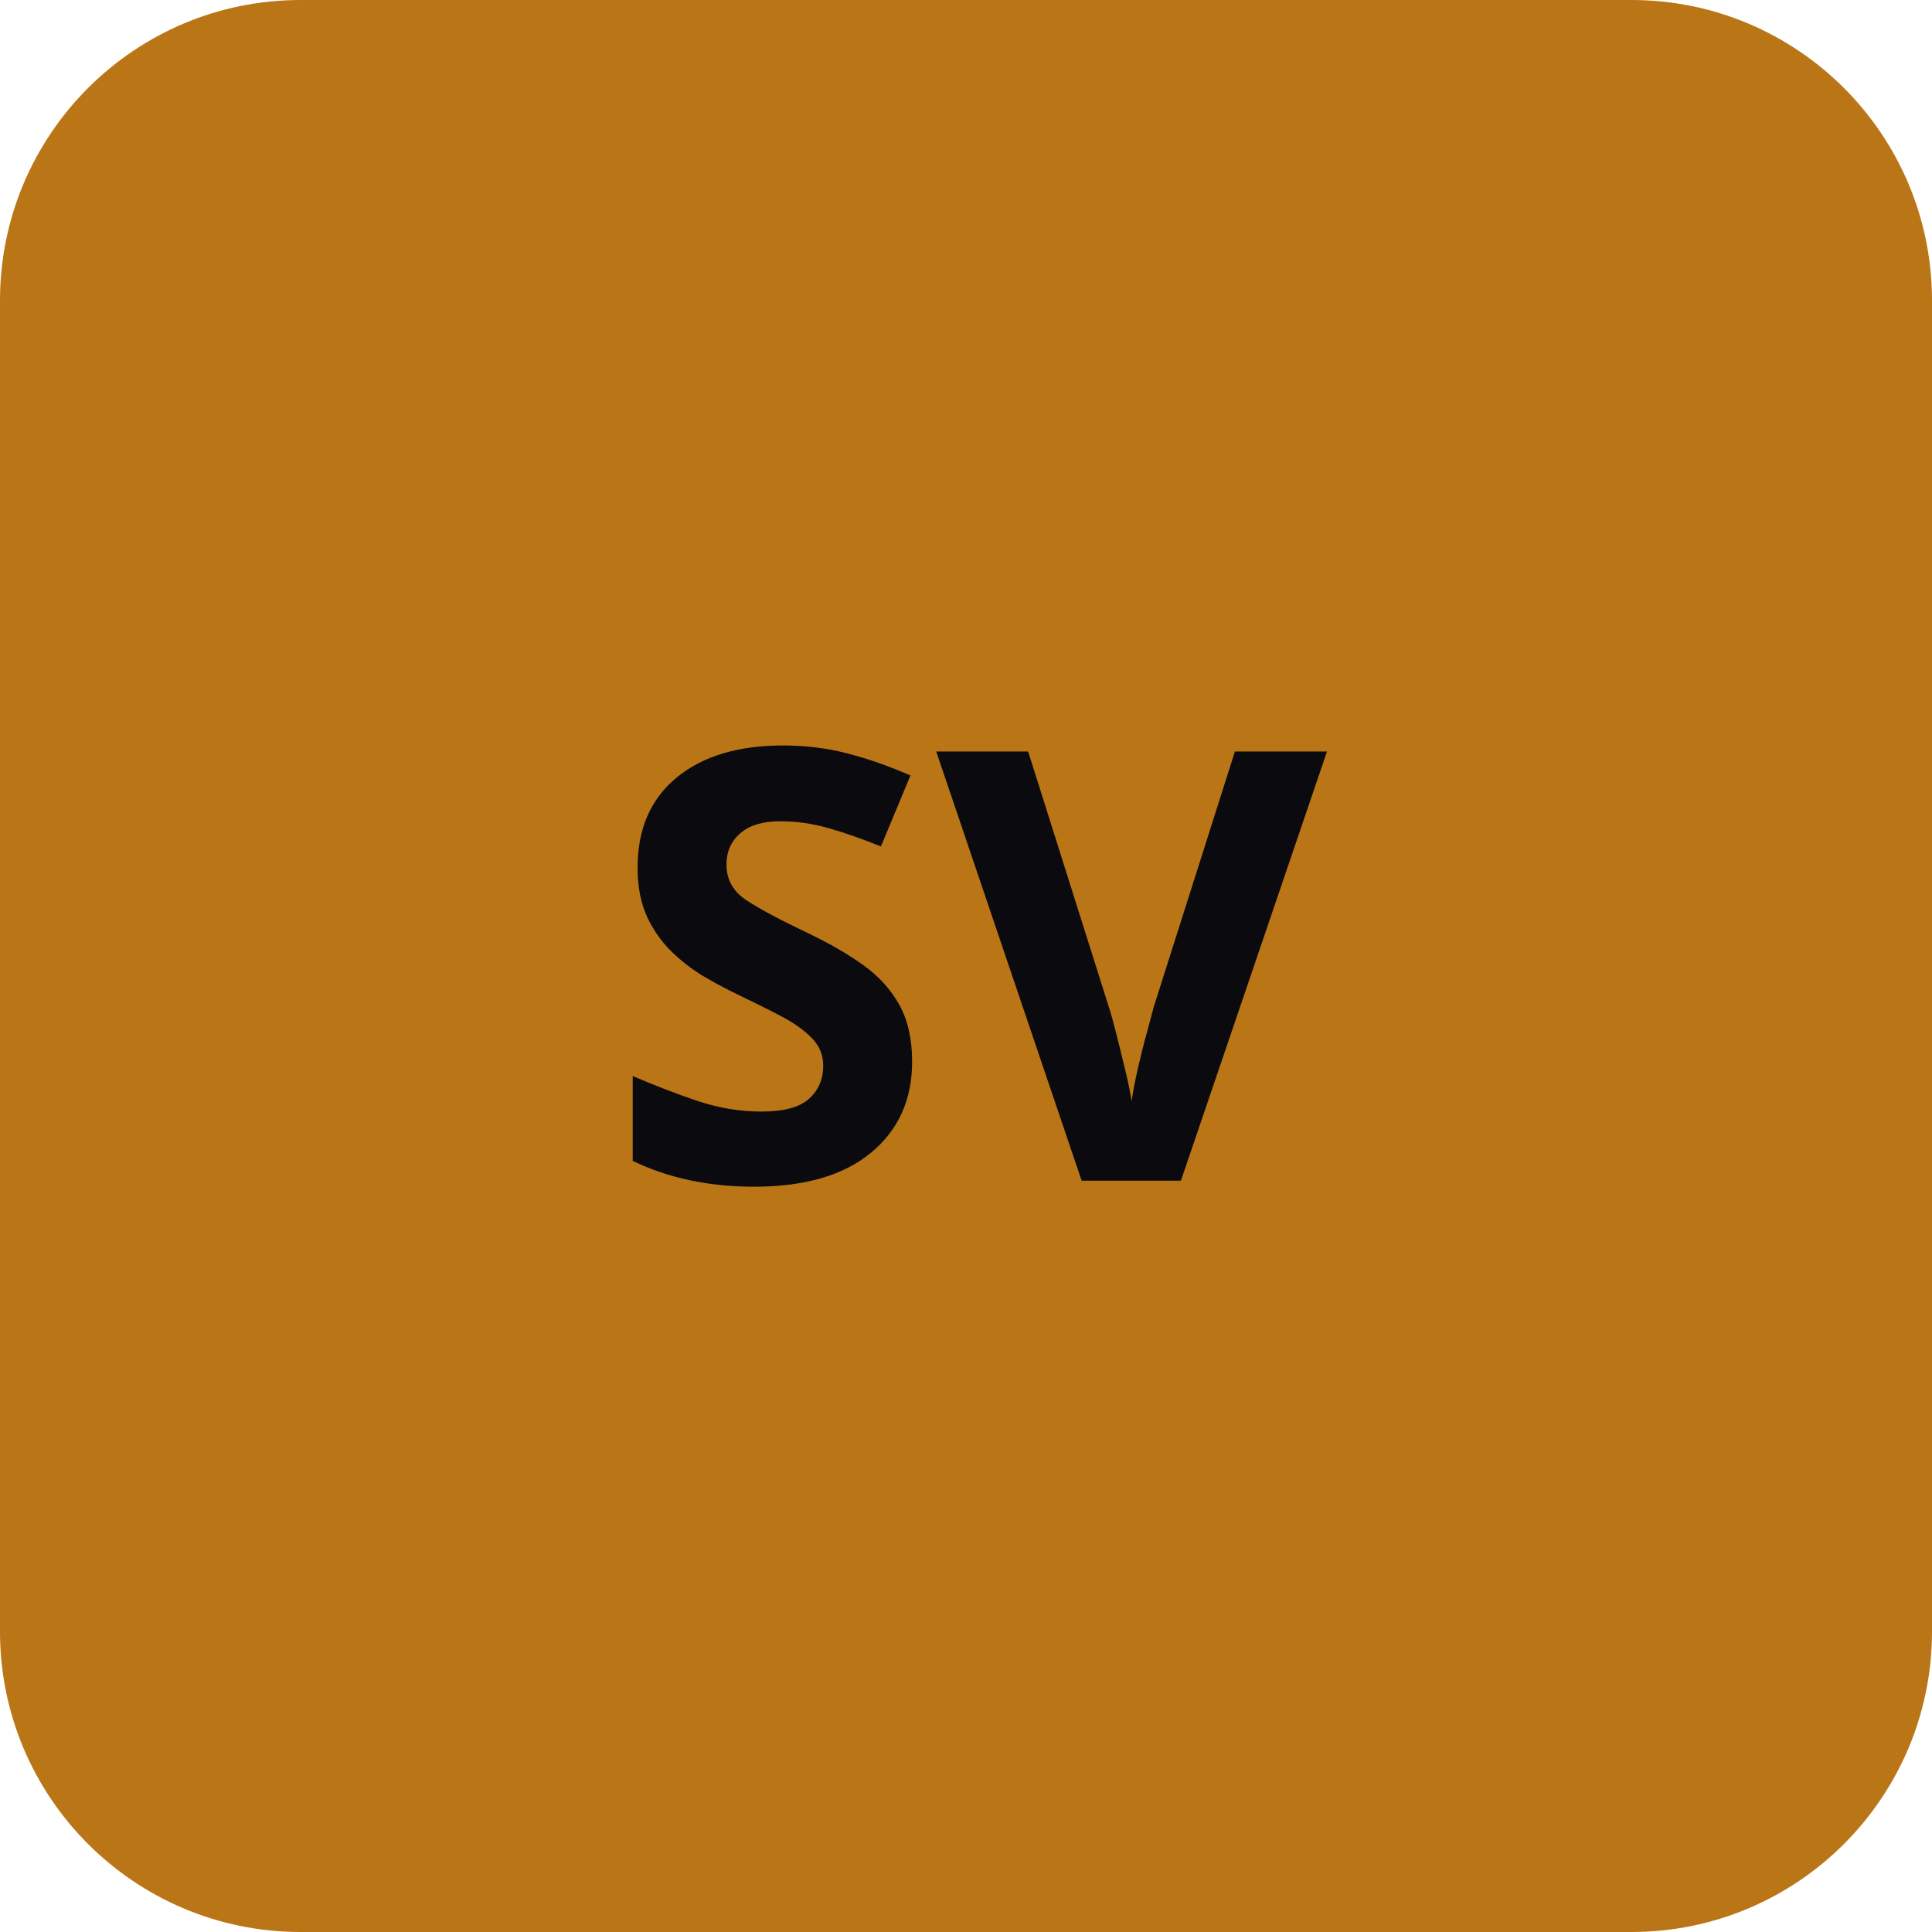
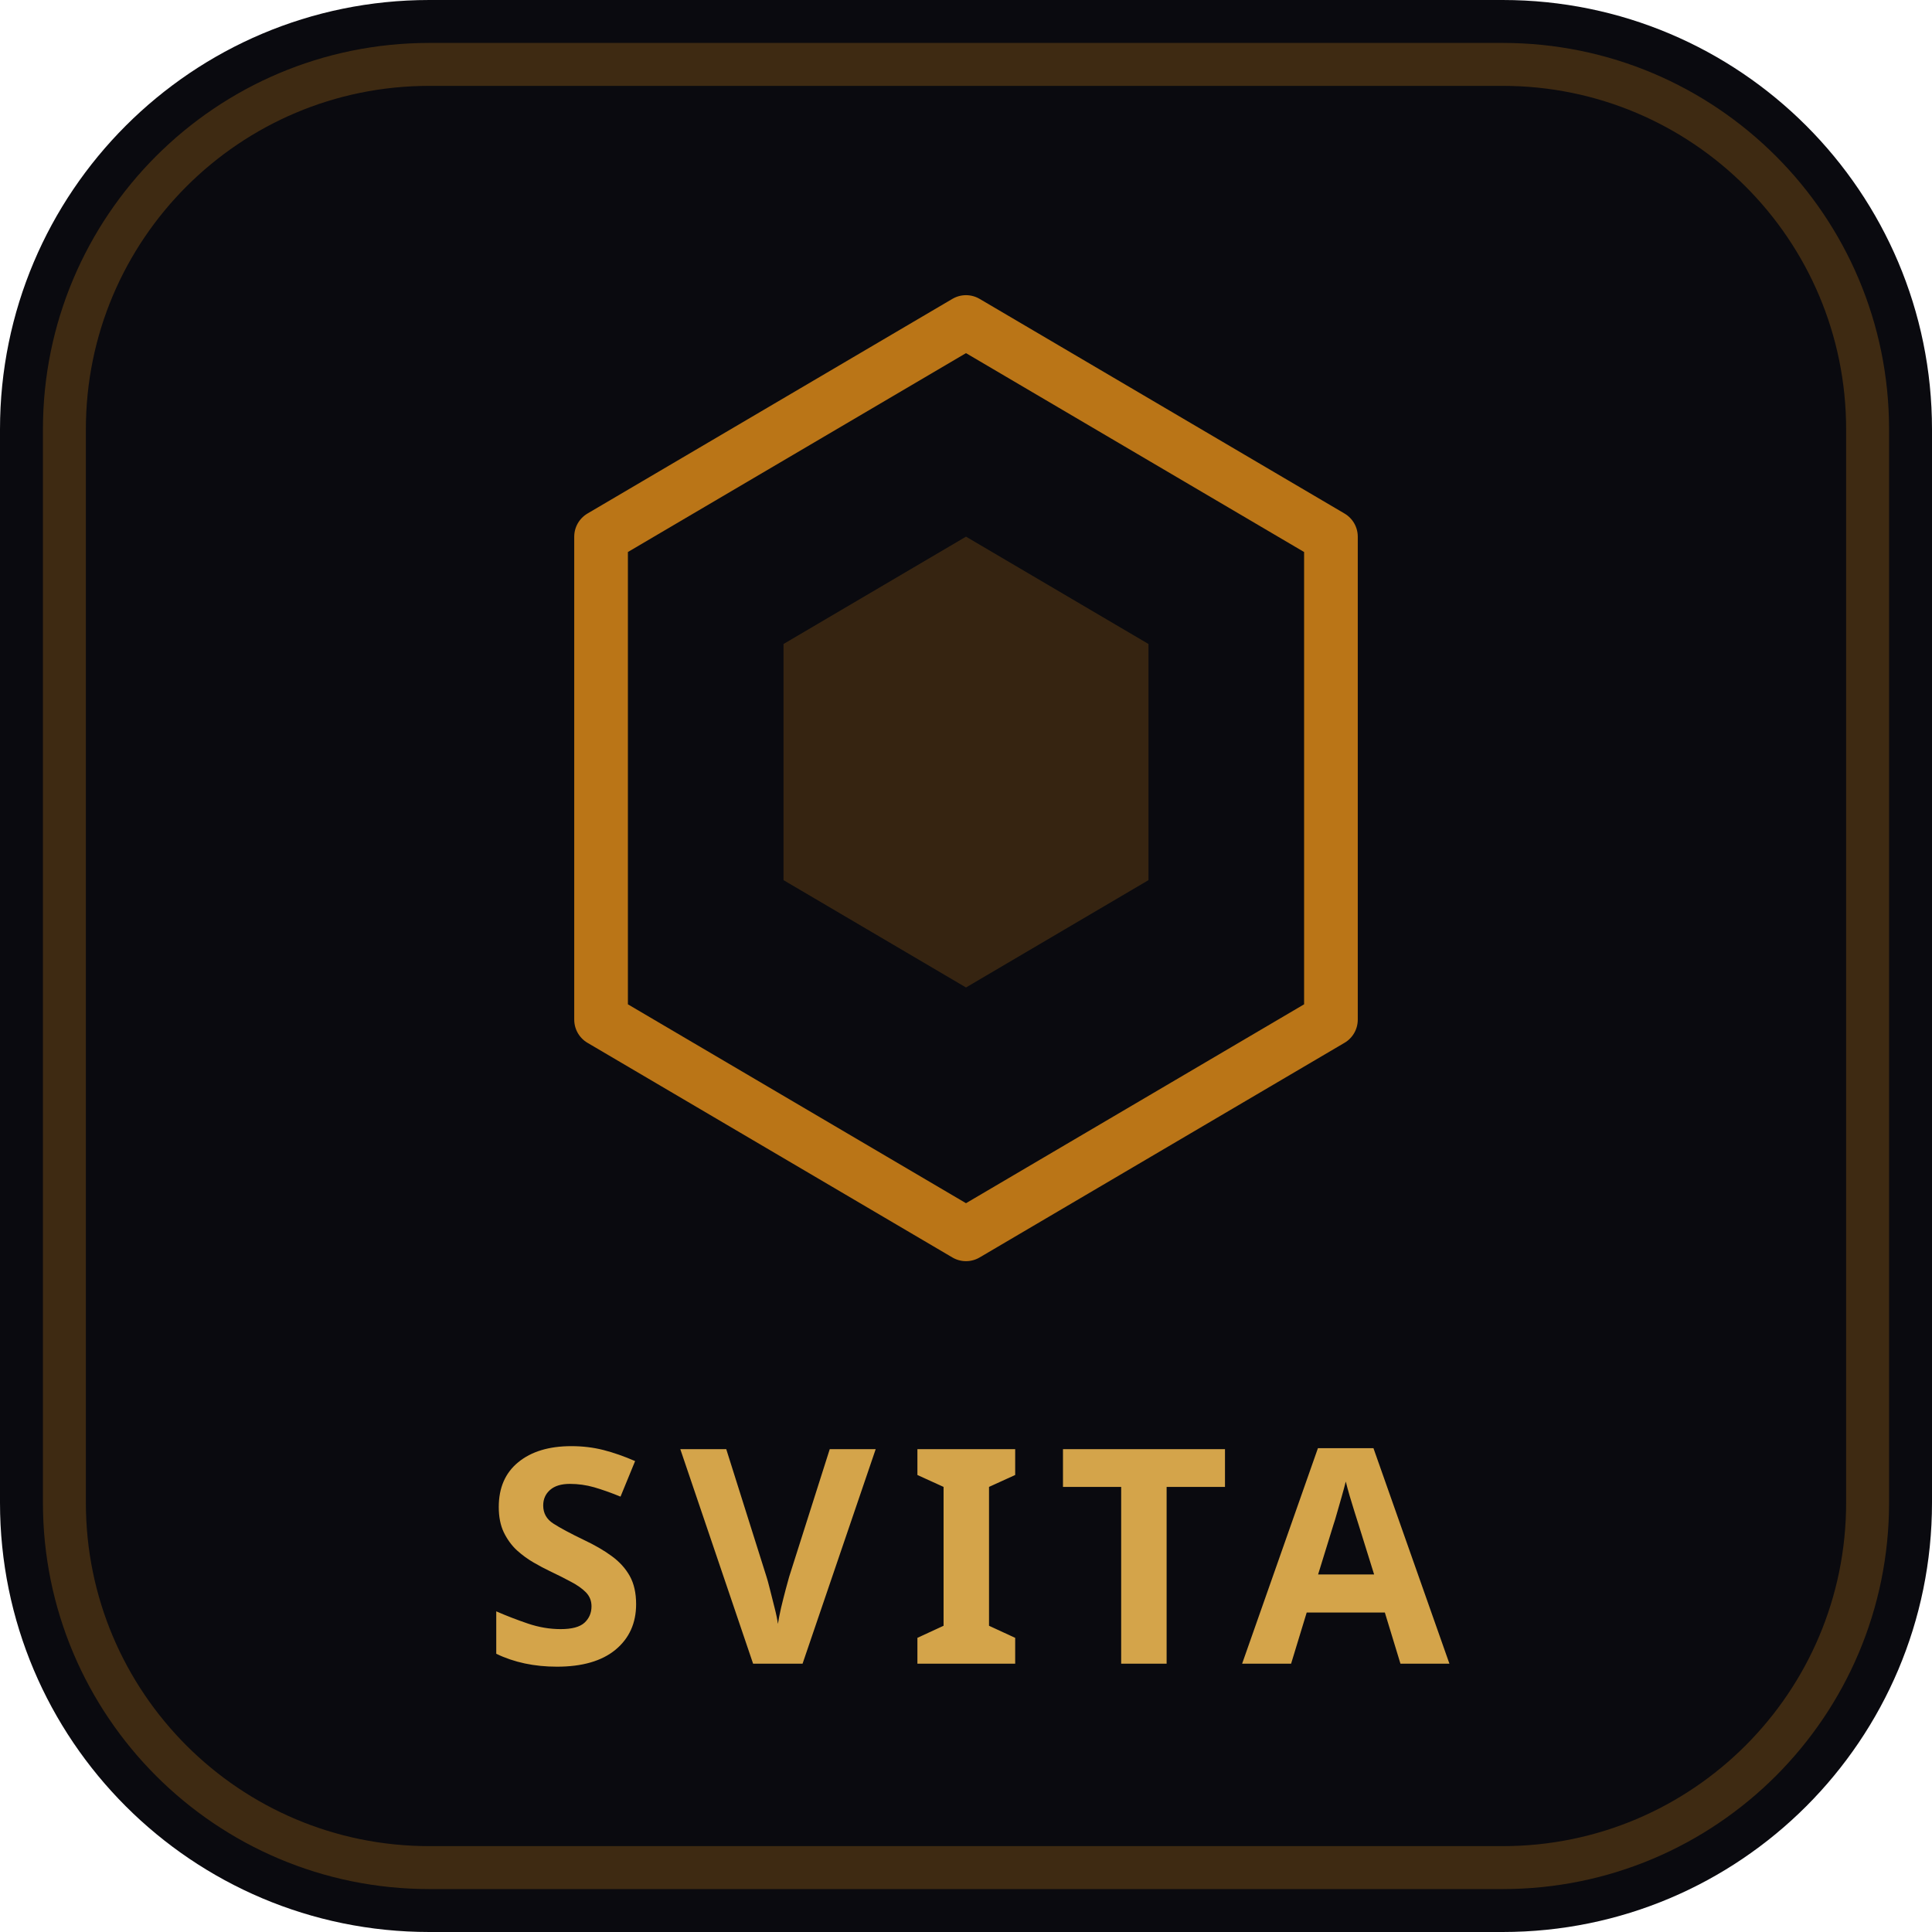
<svg xmlns="http://www.w3.org/2000/svg" viewBox="0 0 180 180" width="180" height="180">
-   <rect width="180" height="180" rx="28" fill="#BA7517" />
-   <text x="90" y="110" font-family="Sora,sans-serif" font-weight="700" font-size="56" fill="#0A0A0F" text-anchor="middle">SV</text>
+   <rect width="180" height="180" rx="40" fill="#0A0A0F" />
+   <rect x="6" y="6" width="168" height="168" rx="34" fill="none" stroke="#BA7517" stroke-width="4" opacity="0.3" />
+   <path d="M90 30 L124 50 L124 95 L90 115 L56 95 L56 50 Z" fill="none" stroke="#BA7517" stroke-width="5" stroke-linejoin="round" />
+   <path d="M90 50 L107 60 L107 82 L90 92 L73 82 L73 60 Z" fill="#BA7517" opacity="0.25" />
+   <text x="90" y="155" font-family="Sora,sans-serif" font-weight="700" font-size="28" fill="#D4A44A" text-anchor="middle" letter-spacing="3">SVITA</text>
</svg>
